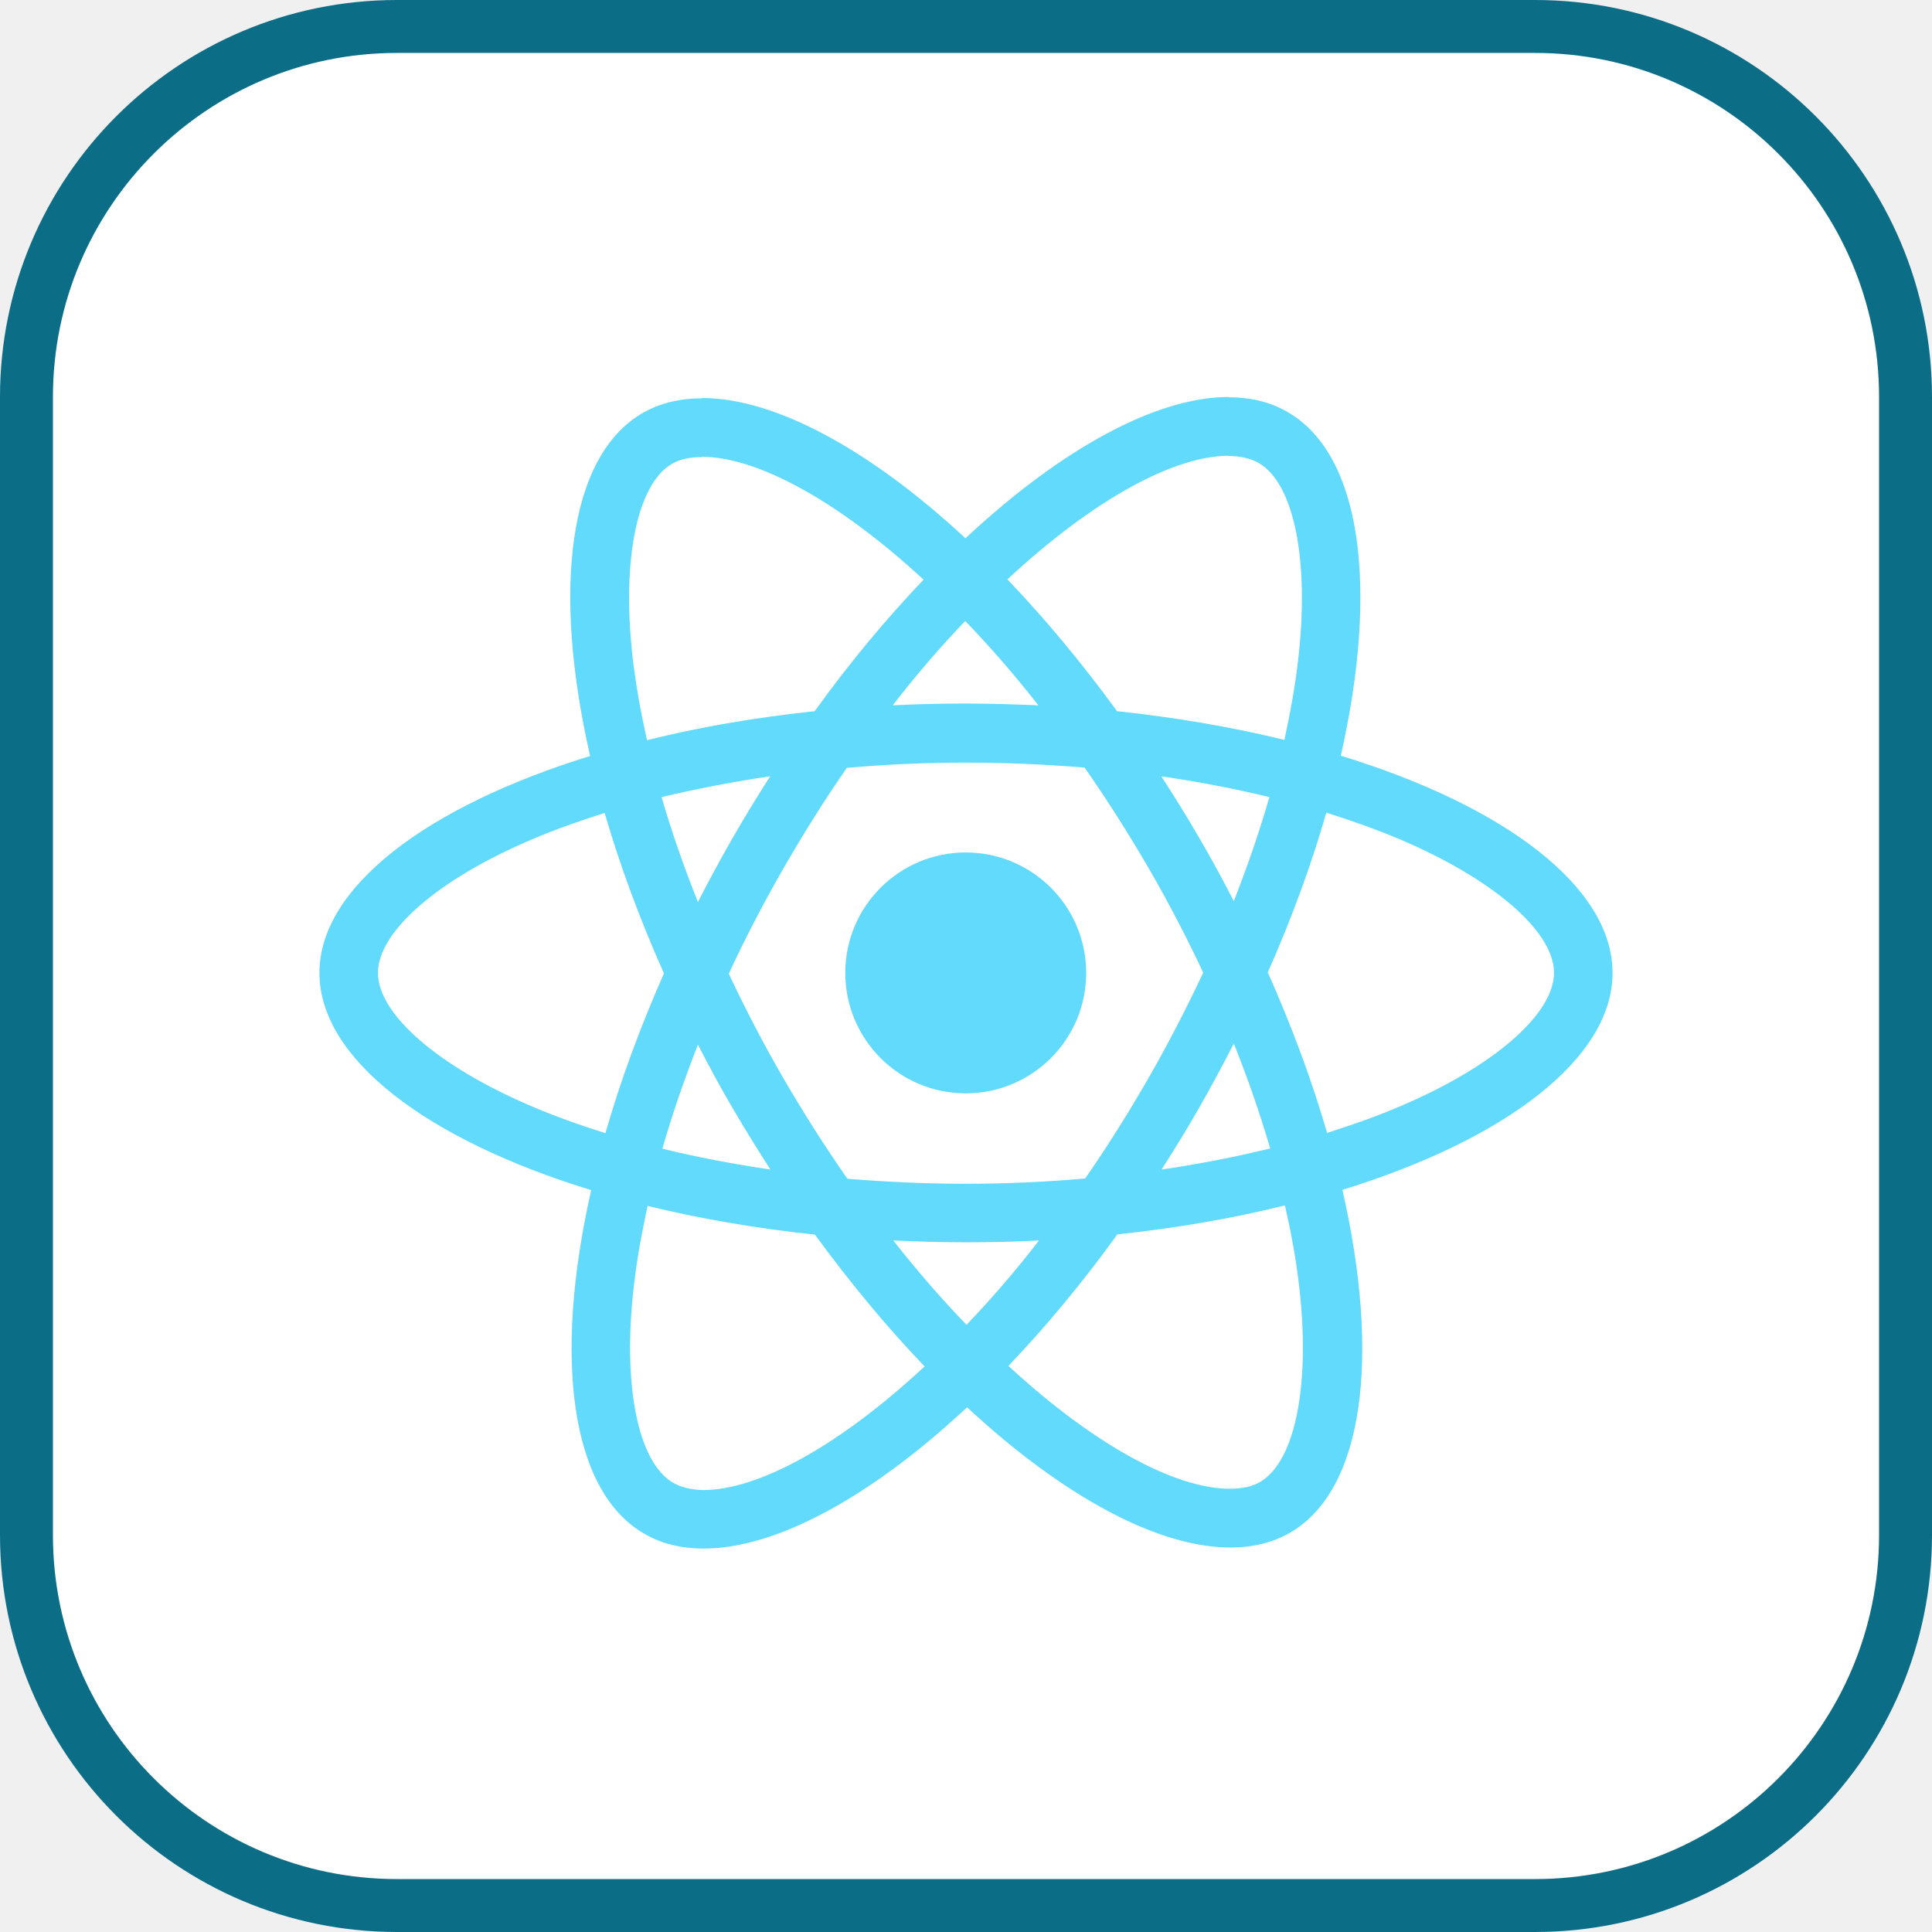
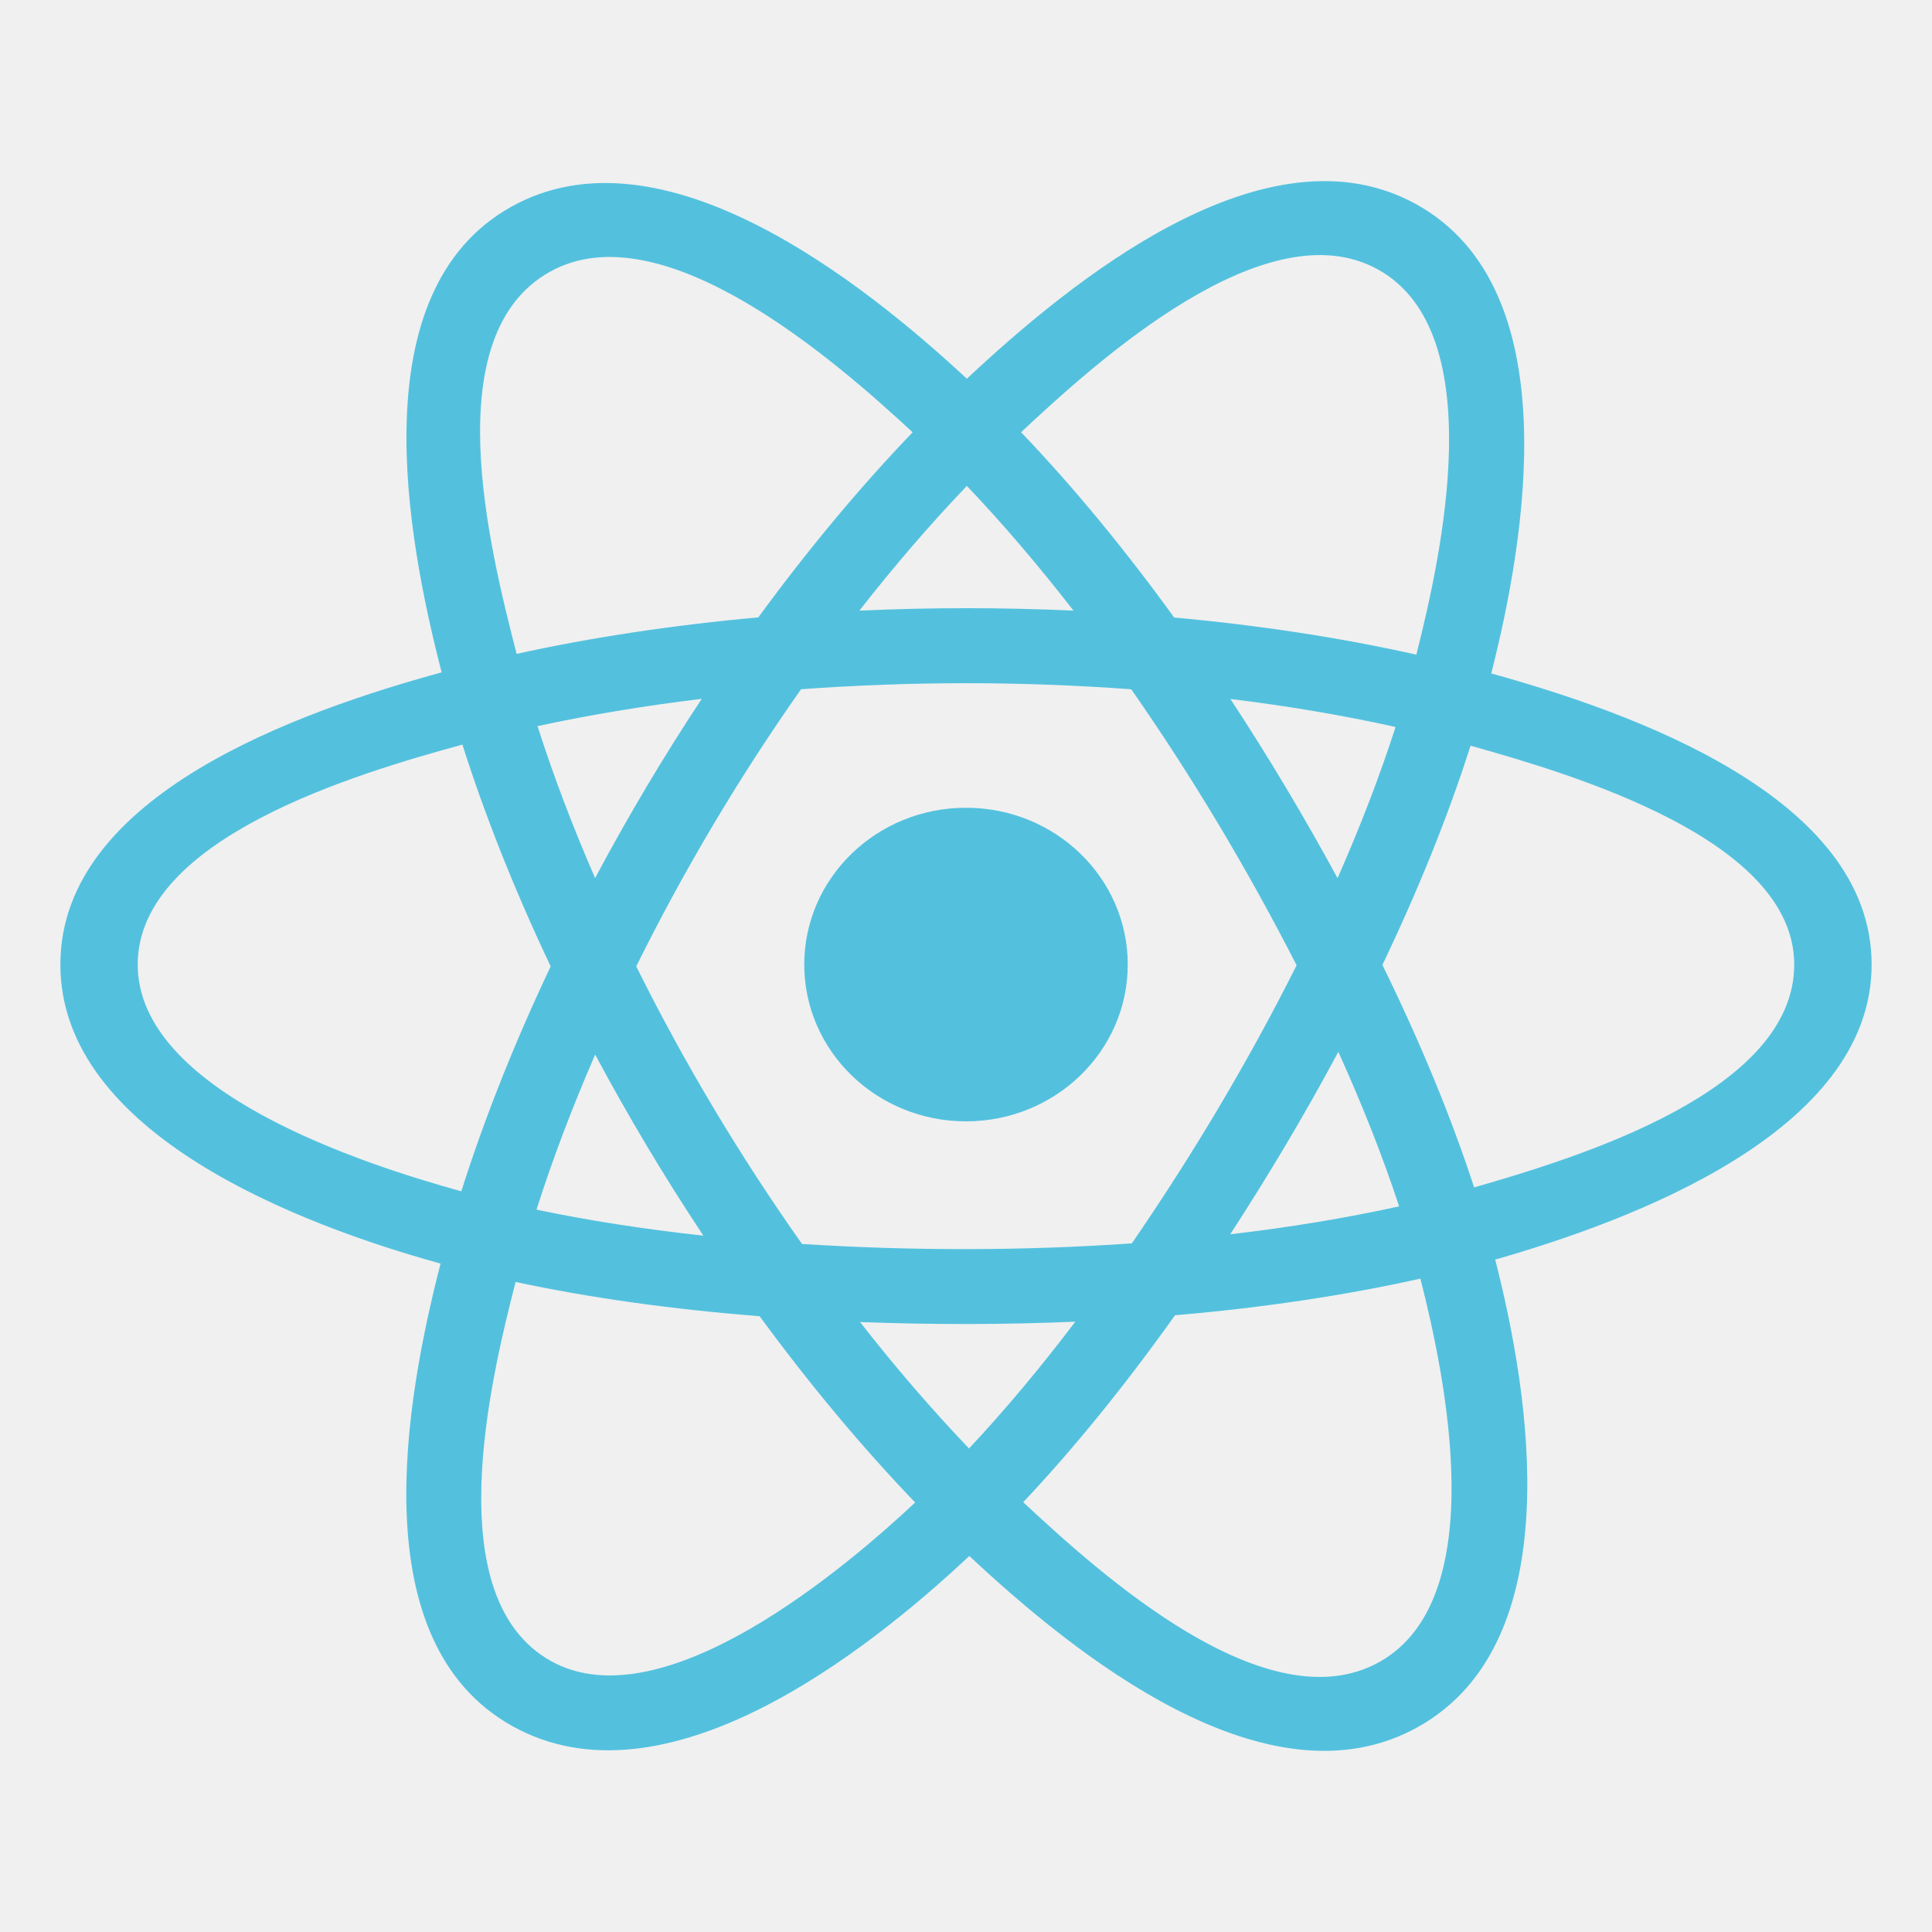
- <svg xmlns="http://www.w3.org/2000/svg" width="800px" height="800px" viewBox="0 0 73 73" version="1.1">
-   <defs>
- 
- </defs>
-   <g id="frameworks-and-libraries/react" stroke="none" stroke-width="1" fill="none" fill-rule="evenodd">
-     <g id="container" transform="translate(2, 2)" fill="#FFFFFF" fill-rule="nonzero" stroke="#0C6D87" stroke-width="2">
-       <rect id="mask" x="-1" y="-1" width="71" height="71" rx="14">
- 
- </rect>
-     </g>
-     <g id="React-icon" transform="translate(12, 15)" fill="#61DAFB" fill-rule="nonzero">
-       <path d="M48.93,21.761 C48.93,18.524 44.877,15.457 38.662,13.555 C40.096,7.221 39.459,2.181 36.65,0.568 C36.003,0.189 35.246,0.01 34.42,0.01 L34.42,2.231 C34.878,2.231 35.246,2.321 35.555,2.49 C36.909,3.267 37.497,6.225 37.039,10.029 C36.929,10.965 36.75,11.951 36.531,12.957 C34.579,12.479 32.448,12.111 30.207,11.872 C28.862,10.029 27.468,8.356 26.064,6.892 C29.31,3.874 32.358,2.221 34.429,2.221 L34.429,0 C34.429,0 34.429,0 34.429,0 C31.691,0 28.105,1.952 24.48,5.338 C20.855,1.972 17.27,0.04 14.531,0.04 L14.531,2.261 C16.592,2.261 19.65,3.904 22.897,6.902 C21.502,8.366 20.108,10.029 18.783,11.872 C16.533,12.111 14.401,12.479 12.449,12.967 C12.22,11.971 12.051,11.005 11.931,10.079 C11.463,6.274 12.041,3.316 13.385,2.53 C13.684,2.35 14.073,2.271 14.531,2.271 L14.531,0.05 C14.531,0.05 14.531,0.05 14.531,0.05 C13.694,0.05 12.937,0.229 12.28,0.608 C9.481,2.221 8.854,7.25 10.298,13.565 C4.103,15.477 0.07,18.534 0.07,21.761 C0.07,24.998 4.123,28.065 10.338,29.968 C8.904,36.302 9.541,41.341 12.35,42.955 C12.997,43.333 13.754,43.512 14.59,43.512 C17.329,43.512 20.915,41.56 24.54,38.174 C28.165,41.54 31.75,43.473 34.489,43.473 C35.326,43.473 36.083,43.293 36.74,42.915 C39.539,41.301 40.166,36.272 38.722,29.958 C44.897,28.055 48.93,24.988 48.93,21.761 Z M35.963,15.118 C35.595,16.403 35.137,17.728 34.619,19.052 C34.21,18.255 33.782,17.459 33.314,16.662 C32.856,15.865 32.368,15.088 31.88,14.332 C33.294,14.541 34.659,14.8 35.963,15.118 Z M31.402,25.725 C30.625,27.07 29.828,28.344 29.002,29.529 C27.518,29.659 26.014,29.729 24.5,29.729 C22.996,29.729 21.492,29.659 20.018,29.539 C19.192,28.354 18.385,27.089 17.608,25.755 C16.851,24.45 16.164,23.126 15.537,21.791 C16.154,20.457 16.851,19.122 17.598,17.817 C18.375,16.473 19.172,15.198 19.998,14.013 C21.482,13.883 22.986,13.814 24.5,13.814 C26.004,13.814 27.508,13.883 28.982,14.003 C29.808,15.188 30.615,16.453 31.392,17.787 C32.149,19.092 32.836,20.417 33.463,21.751 C32.836,23.086 32.149,24.42 31.402,25.725 Z M34.619,24.43 C35.157,25.765 35.615,27.099 35.993,28.394 C34.688,28.713 33.314,28.982 31.89,29.191 C32.378,28.424 32.866,27.637 33.324,26.83 C33.782,26.034 34.21,25.227 34.619,24.43 Z M24.52,35.057 C23.594,34.101 22.667,33.035 21.751,31.87 C22.648,31.91 23.564,31.94 24.49,31.94 C25.426,31.94 26.352,31.92 27.259,31.87 C26.362,33.035 25.436,34.101 24.52,35.057 Z M17.11,29.191 C15.696,28.982 14.332,28.723 13.027,28.404 C13.395,27.119 13.853,25.795 14.371,24.47 C14.78,25.267 15.208,26.064 15.676,26.86 C16.144,27.657 16.622,28.434 17.11,29.191 Z M24.47,8.465 C25.396,9.422 26.323,10.487 27.239,11.652 C26.342,11.613 25.426,11.583 24.5,11.583 C23.564,11.583 22.638,11.603 21.731,11.652 C22.628,10.487 23.554,9.422 24.47,8.465 Z M17.1,14.332 C16.612,15.098 16.124,15.885 15.666,16.692 C15.208,17.489 14.78,18.285 14.371,19.082 C13.834,17.748 13.375,16.413 12.997,15.118 C14.302,14.81 15.676,14.541 17.1,14.332 Z M8.087,26.801 C4.561,25.297 2.281,23.325 2.281,21.761 C2.281,20.198 4.561,18.216 8.087,16.722 C8.943,16.353 9.88,16.025 10.846,15.716 C11.413,17.668 12.16,19.7 13.087,21.781 C12.17,23.853 11.433,25.874 10.876,27.816 C9.89,27.508 8.953,27.169 8.087,26.801 Z M13.445,41.033 C12.091,40.256 11.503,37.298 11.961,33.493 C12.071,32.557 12.25,31.571 12.469,30.565 C14.421,31.043 16.552,31.412 18.793,31.651 C20.138,33.493 21.532,35.166 22.936,36.63 C19.69,39.648 16.642,41.301 14.571,41.301 C14.122,41.291 13.744,41.202 13.445,41.033 Z M37.069,33.443 C37.537,37.248 36.959,40.206 35.615,40.993 C35.316,41.172 34.927,41.252 34.469,41.252 C32.408,41.252 29.35,39.608 26.103,36.611 C27.498,35.147 28.892,33.483 30.217,31.641 C32.467,31.402 34.599,31.033 36.551,30.545 C36.78,31.551 36.959,32.517 37.069,33.443 Z M40.903,26.801 C40.047,27.169 39.11,27.498 38.144,27.807 C37.577,25.854 36.83,23.823 35.903,21.741 C36.82,19.67 37.557,17.648 38.114,15.706 C39.1,16.015 40.037,16.353 40.913,16.722 C44.439,18.226 46.719,20.198 46.719,21.761 C46.709,23.325 44.429,25.307 40.903,26.801 Z" id="Shape">
- 
- </path>
-       <circle id="Oval" cx="24.49" cy="21.761" r="4.551">
- 
- </circle>
-     </g>
-   </g>
+ <svg xmlns="http://www.w3.org/2000/svg" width="800px" height="800px" viewBox="0 0 32 32" fill="none">
+   <path d="M18.679 15.976C18.679 14.541 17.48 13.379 16 13.379C14.521 13.379 13.321 14.541 13.321 15.976C13.321 17.41 14.521 18.573 16 18.573C17.48 18.573 18.679 17.41 18.679 15.976Z" fill="#53C1DE" />
+   <path fill-rule="evenodd" clip-rule="evenodd" d="M24.7 11.154C25.266 8.925 25.977 4.791 23.47 3.39C20.975 1.995 17.728 4.668 16.014 6.273C14.304 4.684 10.966 2.022 8.462 3.428C5.968 4.828 6.737 8.893 7.315 11.136C4.988 11.776 1 13.156 1 15.976C1 18.787 4.984 20.289 7.297 20.929C6.717 23.184 5.986 27.191 8.483 28.588C10.997 29.993 14.325 27.395 16.055 25.772C17.781 27.386 20.997 30.002 23.492 28.601C25.996 27.196 25.344 23.118 24.765 20.863C27.007 20.221 31 18.752 31 15.976C31 13.184 26.99 11.792 24.7 11.154ZM24.416 19.667C24.037 18.502 23.524 17.262 22.897 15.982C23.495 14.732 23.988 13.509 24.357 12.351C26.036 12.823 29.718 13.901 29.718 15.976C29.718 18.07 26.185 19.159 24.416 19.667ZM22.85 27.526C20.988 28.571 18.222 26.07 16.948 24.881C17.793 23.984 18.638 22.942 19.462 21.785C20.913 21.66 22.283 21.456 23.526 21.178C23.933 22.773 24.72 26.476 22.85 27.526ZM9.124 27.511C7.261 26.47 8.113 22.895 8.54 21.233C9.768 21.497 11.129 21.686 12.582 21.801C13.412 22.933 14.282 23.974 15.158 24.886C14.075 25.901 10.995 28.557 9.124 27.511ZM2.281 15.976C2.281 13.874 5.942 12.803 7.659 12.333C8.035 13.517 8.527 14.754 9.121 16.006C8.519 17.277 8.02 18.534 7.641 19.732C6.004 19.278 2.281 18.079 2.281 15.976ZM9.104 4.504C10.973 3.454 13.875 6.01 15.116 7.16C14.244 8.068 13.383 9.101 12.56 10.226C11.149 10.353 9.799 10.557 8.557 10.83C8.091 9.021 7.236 5.552 9.104 4.504ZM20.379 11.577C21.337 11.694 22.254 11.85 23.115 12.041C22.856 12.844 22.534 13.684 22.154 14.545C21.604 13.533 21.014 12.542 20.379 11.577ZM16.014 8.048C16.605 8.669 17.197 9.362 17.78 10.114C16.599 10.06 15.415 10.06 14.234 10.114C14.817 9.368 15.414 8.676 16.014 8.048ZM9.857 14.544C9.483 13.686 9.164 12.842 8.903 12.027C9.759 11.842 10.672 11.69 11.623 11.575C10.987 12.537 10.397 13.528 9.857 14.544ZM11.65 20.466C10.668 20.359 9.741 20.215 8.886 20.035C9.15 19.206 9.477 18.343 9.858 17.467C10.406 18.493 11.005 19.494 11.65 20.466ZM16.05 23.991C15.442 23.356 14.836 22.653 14.245 21.897C15.433 21.942 16.623 21.942 17.811 21.891C17.227 22.661 16.637 23.365 16.05 23.991ZM22.167 17.422C22.568 18.308 22.906 19.166 23.174 19.981C22.304 20.173 21.365 20.328 20.376 20.444C21.015 19.461 21.615 18.454 22.167 17.422ZM18.747 20.594C16.93 20.72 15.102 20.719 13.284 20.604C12.251 19.142 11.331 17.603 10.538 16.006C11.328 14.412 12.24 12.876 13.268 11.416C15.088 11.283 16.918 11.282 18.737 11.417C19.756 12.877 20.668 14.409 21.476 15.988C20.677 17.581 19.759 19.12 18.747 20.594ZM22.83 4.467C24.701 5.513 23.868 9.227 23.459 10.843C22.215 10.564 20.863 10.357 19.448 10.228C18.624 9.09 17.77 8.055 16.912 7.159C18.169 5.984 20.978 3.431 22.83 4.467Z" fill="#53C1DE" />
</svg>
